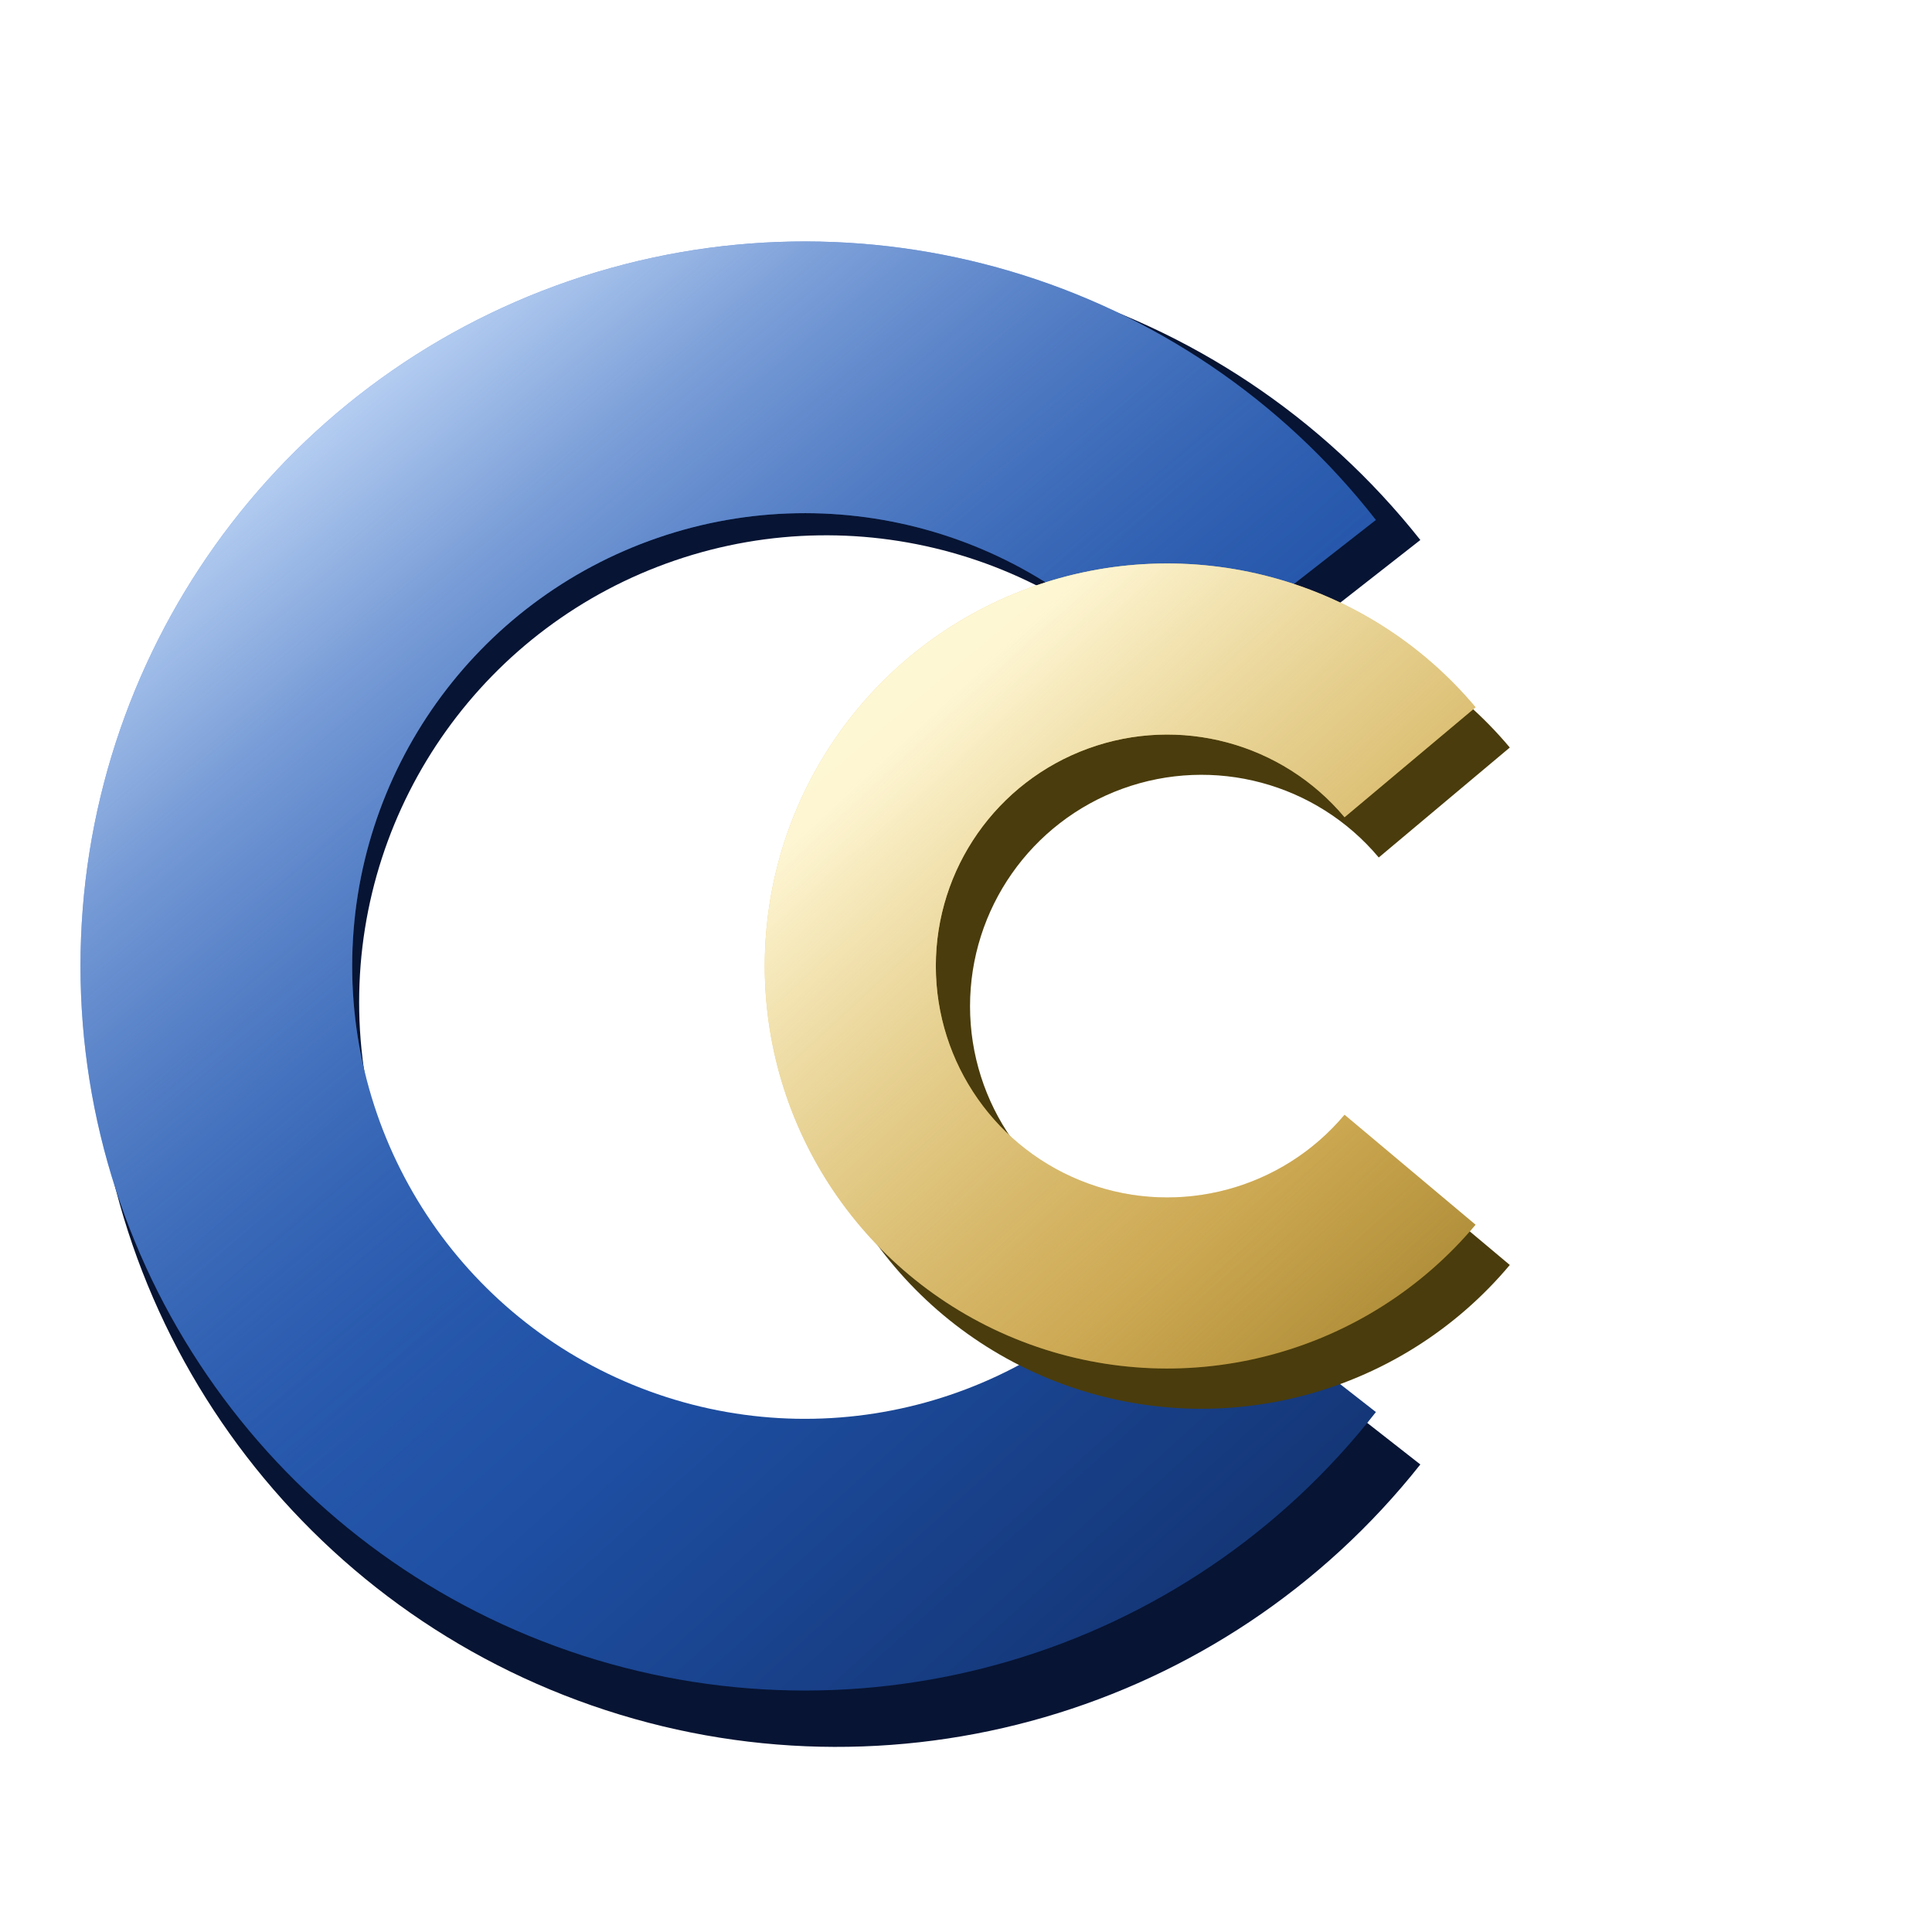
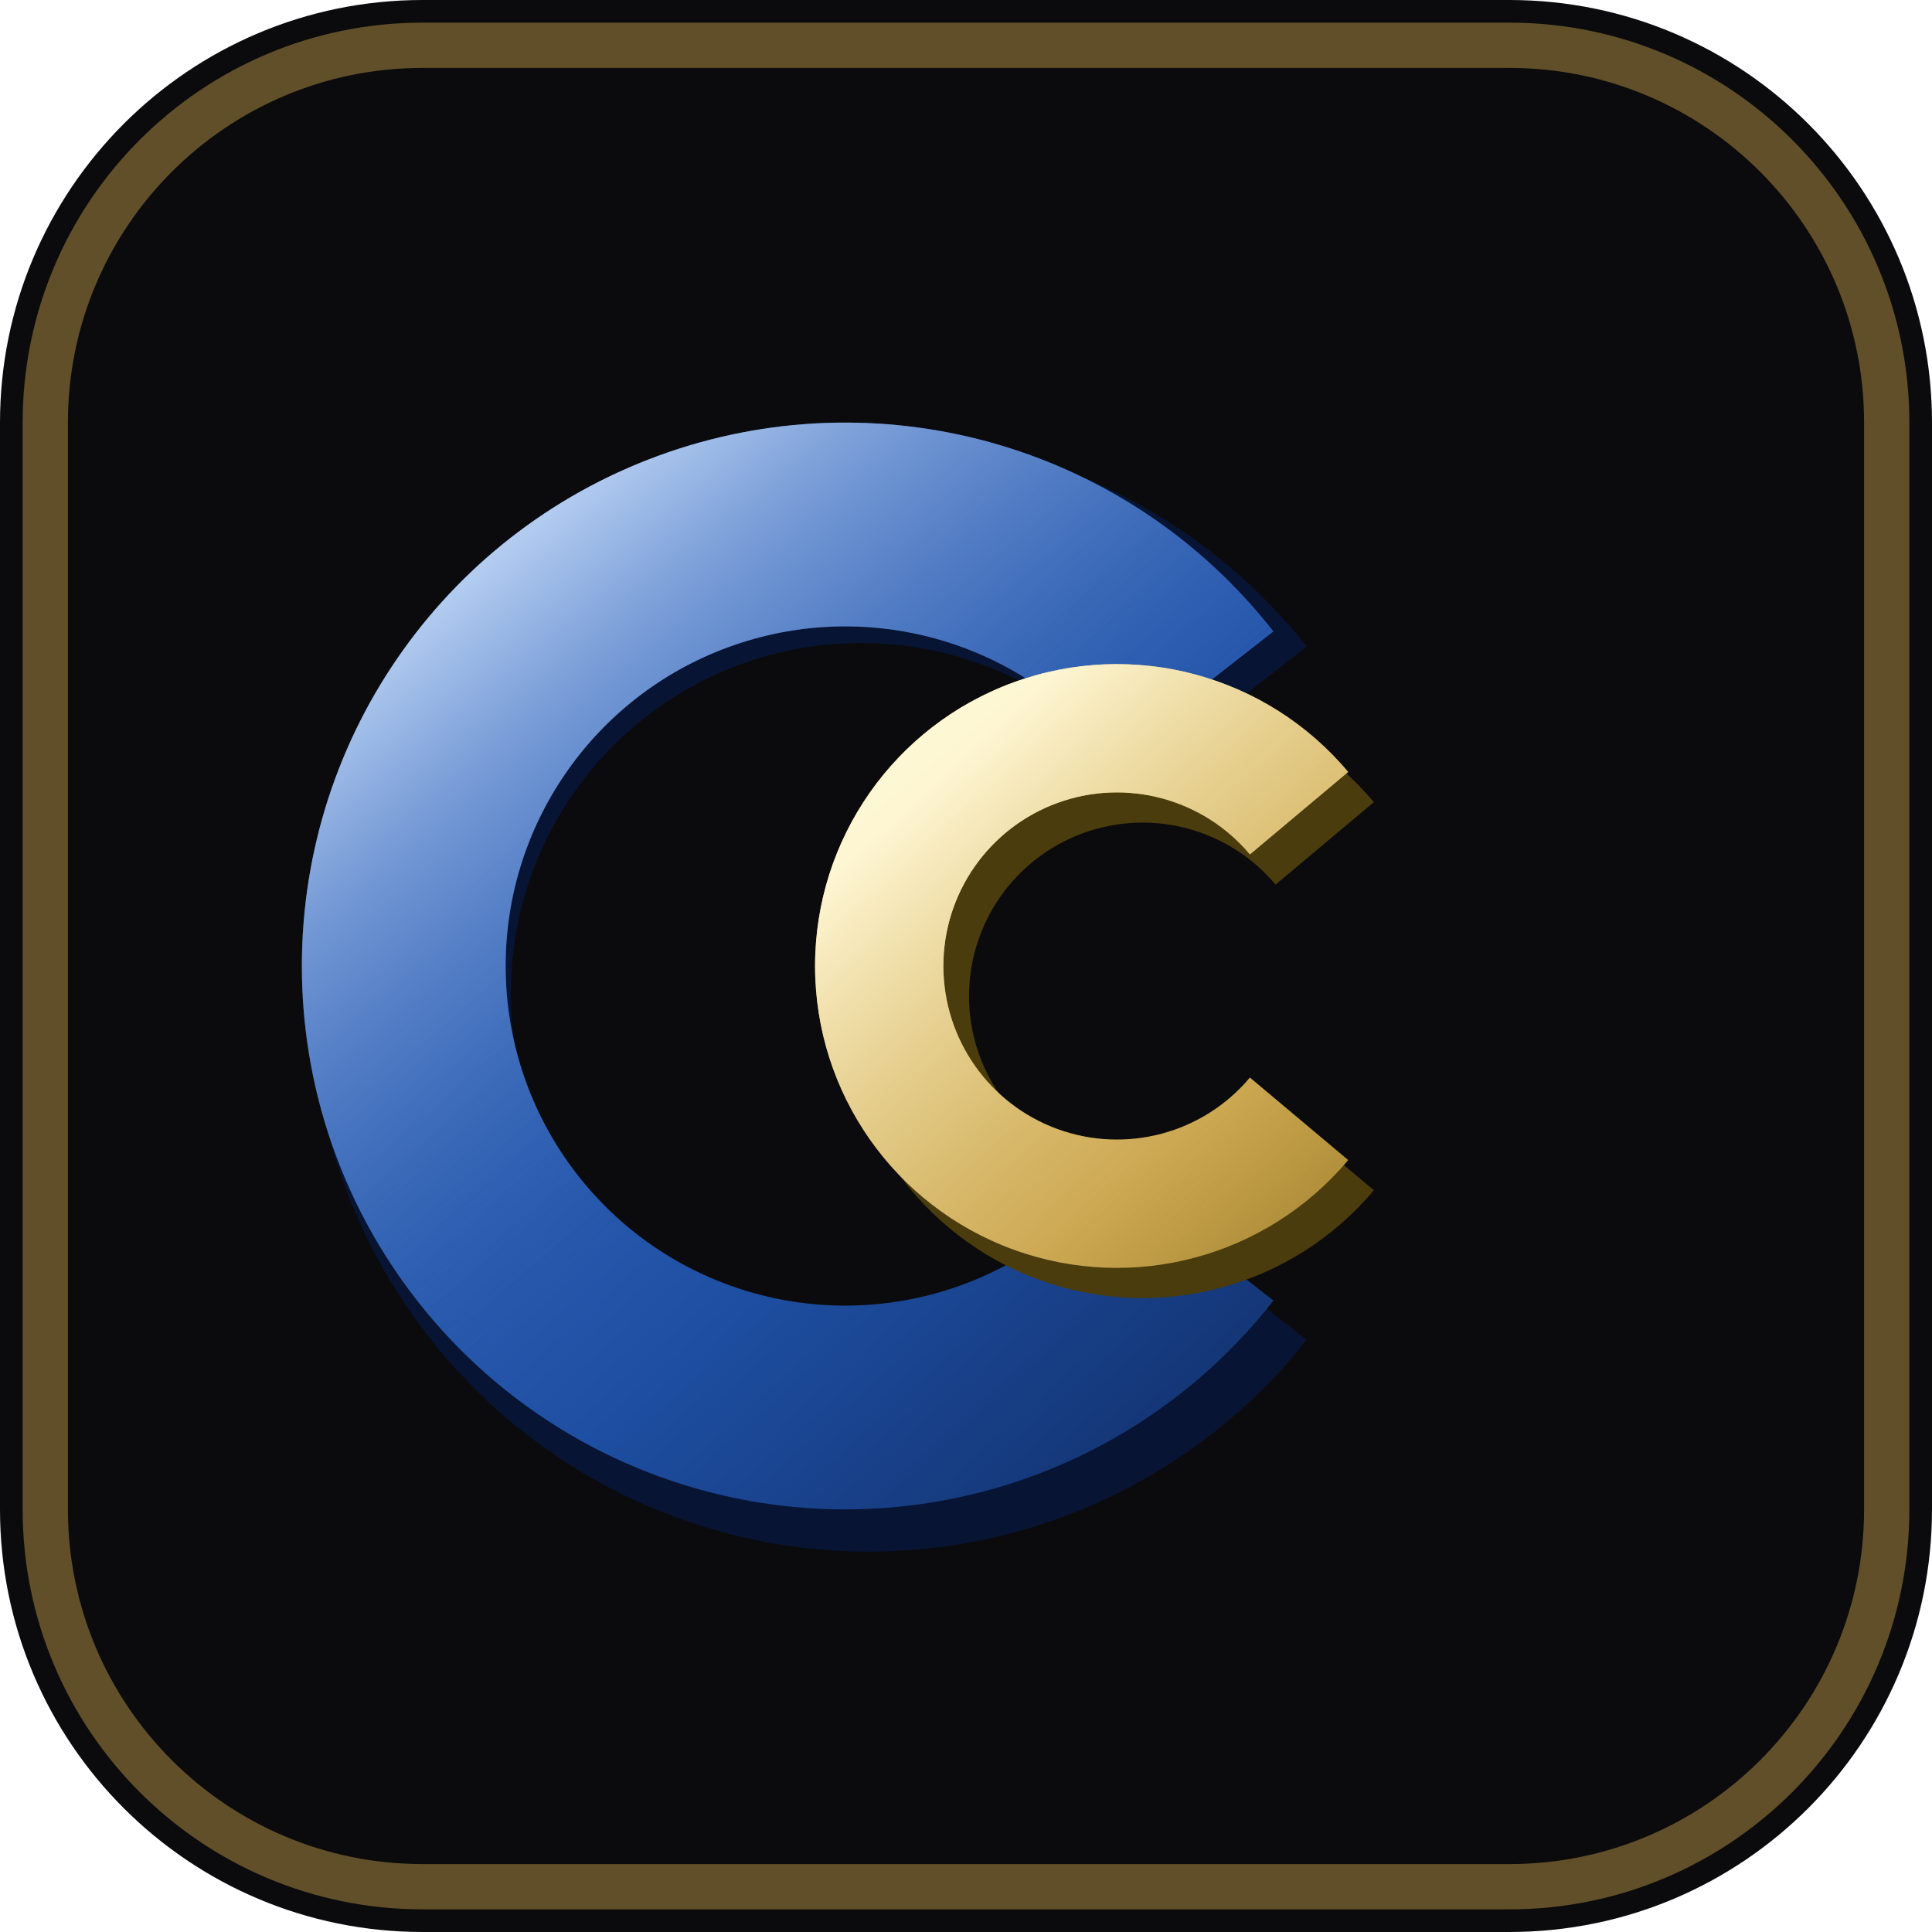
- <svg xmlns="http://www.w3.org/2000/svg" viewBox="0 0 96 96" fill="none">
-   <defs>
-     <linearGradient id="cc-blue" x1="10" y1="6" x2="86" y2="90" gradientUnits="userSpaceOnUse">
-       <stop offset="0%" stop-color="#9cc4f5" />
-       <stop offset="22%" stop-color="#3b6ec4" />
-       <stop offset="55%" stop-color="#1e4fa3" />
-       <stop offset="100%" stop-color="#0a1d4a" />
-     </linearGradient>
-     <linearGradient id="cc-blue-hi" x1="18" y1="14" x2="48" y2="50" gradientUnits="userSpaceOnUse">
-       <stop offset="0%" stop-color="#d7e8ff" stop-opacity=".9" />
-       <stop offset="100%" stop-color="#1e4fa3" stop-opacity="0" />
-     </linearGradient>
-     <linearGradient id="cc-gold" x1="38" y1="18" x2="90" y2="80" gradientUnits="userSpaceOnUse">
-       <stop offset="0%" stop-color="#fff3c4" />
-       <stop offset="28%" stop-color="#e0c36a" />
-       <stop offset="58%" stop-color="#c9a34a" />
-       <stop offset="100%" stop-color="#6f5a12" />
-     </linearGradient>
-     <linearGradient id="cc-gold-hi" x1="52" y1="30" x2="78" y2="58" gradientUnits="userSpaceOnUse">
-       <stop offset="0%" stop-color="#fff8d8" stop-opacity=".95" />
-       <stop offset="100%" stop-color="#c9a34a" stop-opacity="0" />
-     </linearGradient>
-   </defs>
-   <path fill="#071433" d="M69.176 25.032 A 37 37 0 1 0 69.176 70.968 L 57.985 62.209 A 23.2 23.2 0 1 1 57.985 33.791 Z" transform="translate(1.4 1.8)" />
-   <path fill="url(#cc-blue)" d="M68.368 25.836 A 36 36 0 1 0 68.368 70.164 L 57.73 61.852 A 22.5 22.5 0 1 1 57.73 34.148 Z" />
-   <path fill="url(#cc-blue-hi)" d="M68.368 25.836 A 36 36 0 1 0 68.368 70.164 L 57.73 61.852 A 22.5 22.5 0 1 1 57.73 34.148 Z" />
-   <path fill="#4a3c0c" d="M74.321 36.144 A 20 20 0 1 0 74.321 61.856 L 67.81 56.392 A 11.5 11.5 0 1 1 67.81 41.608 Z" transform="translate(.7 1)" />
-   <path fill="url(#cc-gold)" d="M73.321 35.144 A 20 20 0 1 0 73.321 60.856 L 66.81 55.392 A 11.5 11.5 0 1 1 66.81 40.608 Z" />
-   <path fill="url(#cc-gold-hi)" d="M73.321 35.144 A 20 20 0 1 0 73.321 60.856 L 66.81 55.392 A 11.5 11.5 0 1 1 66.81 40.608 Z" />
+ <svg xmlns="http://www.w3.org/2000/svg" viewBox="0 0 128 128" fill="none">
+   <rect width="128" height="128" rx="28" fill="#0b0b0d" />
+   <rect x="3" y="3" width="122" height="122" rx="25" stroke="#c9a34a" stroke-opacity=".45" stroke-width="3" />
+   <g transform="translate(16 16)">
+     <defs>
+       <linearGradient id="cc-blue" x1="10" y1="6" x2="86" y2="90" gradientUnits="userSpaceOnUse">
+         <stop offset="0%" stop-color="#9cc4f5" />
+         <stop offset="22%" stop-color="#3b6ec4" />
+         <stop offset="55%" stop-color="#1e4fa3" />
+         <stop offset="100%" stop-color="#0a1d4a" />
+       </linearGradient>
+       <linearGradient id="cc-blue-hi" x1="18" y1="14" x2="48" y2="50" gradientUnits="userSpaceOnUse">
+         <stop offset="0%" stop-color="#d7e8ff" stop-opacity=".9" />
+         <stop offset="100%" stop-color="#1e4fa3" stop-opacity="0" />
+       </linearGradient>
+       <linearGradient id="cc-gold" x1="38" y1="18" x2="90" y2="80" gradientUnits="userSpaceOnUse">
+         <stop offset="0%" stop-color="#fff3c4" />
+         <stop offset="28%" stop-color="#e0c36a" />
+         <stop offset="58%" stop-color="#c9a34a" />
+         <stop offset="100%" stop-color="#6f5a12" />
+       </linearGradient>
+       <linearGradient id="cc-gold-hi" x1="52" y1="30" x2="78" y2="58" gradientUnits="userSpaceOnUse">
+         <stop offset="0%" stop-color="#fff8d8" stop-opacity=".95" />
+         <stop offset="100%" stop-color="#c9a34a" stop-opacity="0" />
+       </linearGradient>
+     </defs>
+     <path fill="#071433" d="M69.176 25.032 A 37 37 0 1 0 69.176 70.968 L 57.985 62.209 A 23.2 23.2 0 1 1 57.985 33.791 Z" transform="translate(1.4 1.8)" />
+     <path fill="url(#cc-blue)" d="M68.368 25.836 A 36 36 0 1 0 68.368 70.164 L 57.73 61.852 A 22.5 22.5 0 1 1 57.73 34.148 Z" />
+     <path fill="url(#cc-blue-hi)" d="M68.368 25.836 A 36 36 0 1 0 68.368 70.164 L 57.73 61.852 A 22.5 22.5 0 1 1 57.73 34.148 Z" />
+     <path fill="#4a3c0c" d="M74.321 36.144 A 20 20 0 1 0 74.321 61.856 L 67.81 56.392 A 11.5 11.5 0 1 1 67.81 41.608 Z" transform="translate(.7 1)" />
+     <path fill="url(#cc-gold)" d="M73.321 35.144 A 20 20 0 1 0 73.321 60.856 L 66.81 55.392 A 11.5 11.5 0 1 1 66.81 40.608 Z" />
+     <path fill="url(#cc-gold-hi)" d="M73.321 35.144 A 20 20 0 1 0 73.321 60.856 L 66.81 55.392 A 11.5 11.5 0 1 1 66.81 40.608 Z" />
+   </g>
</svg>
